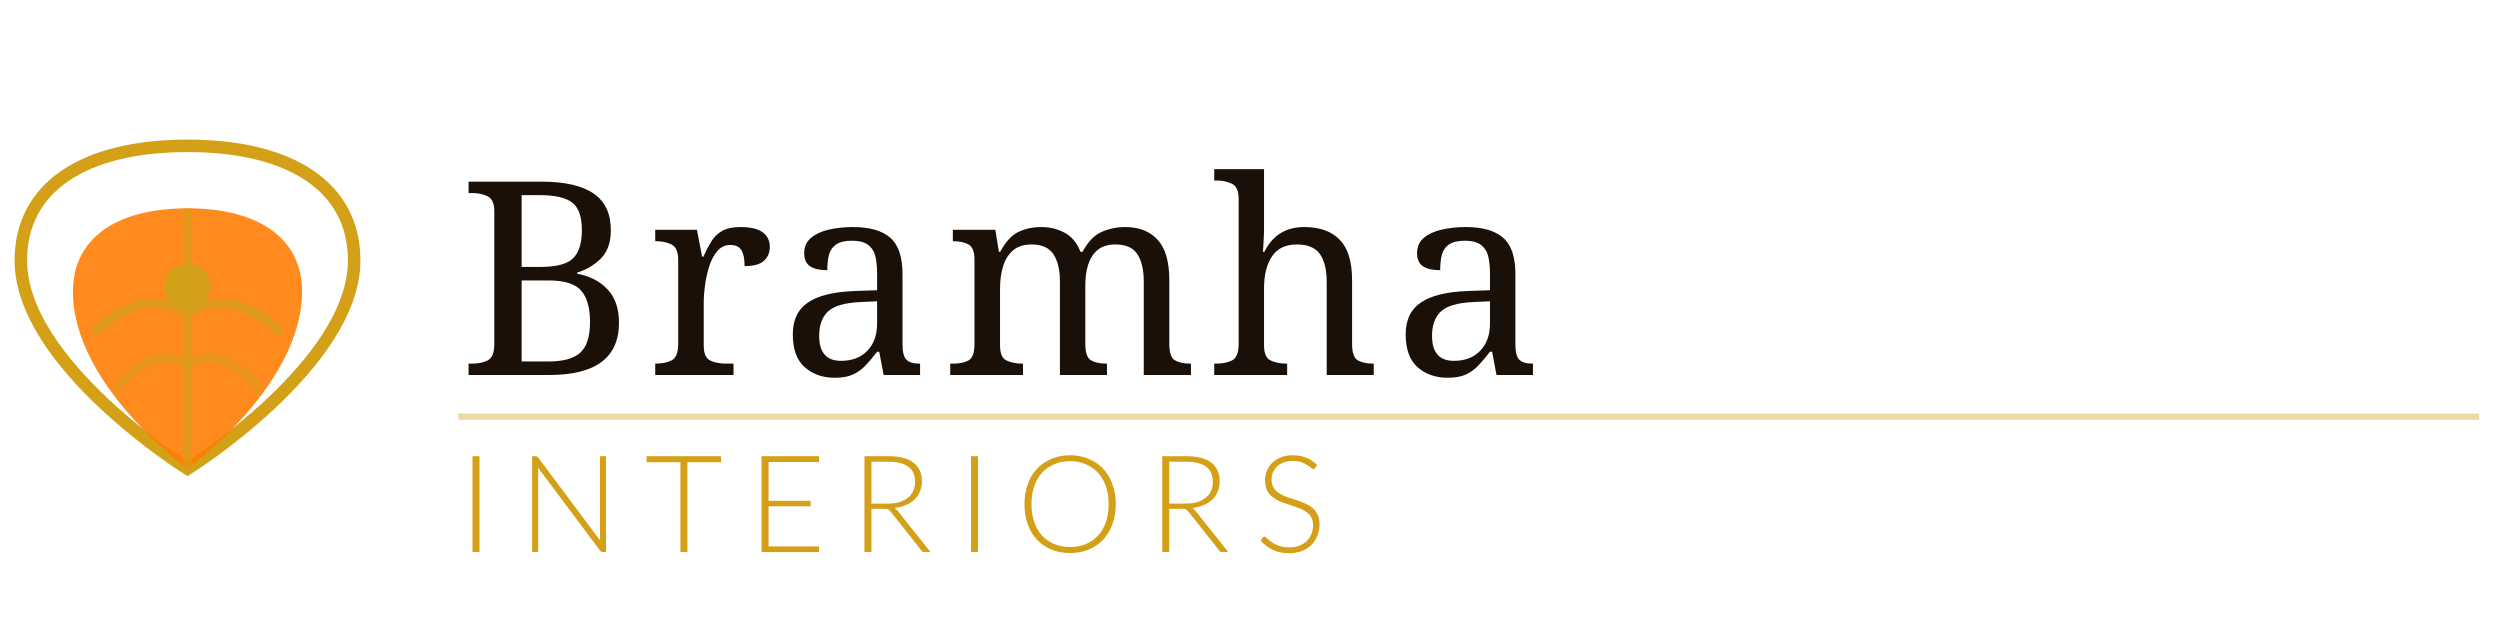
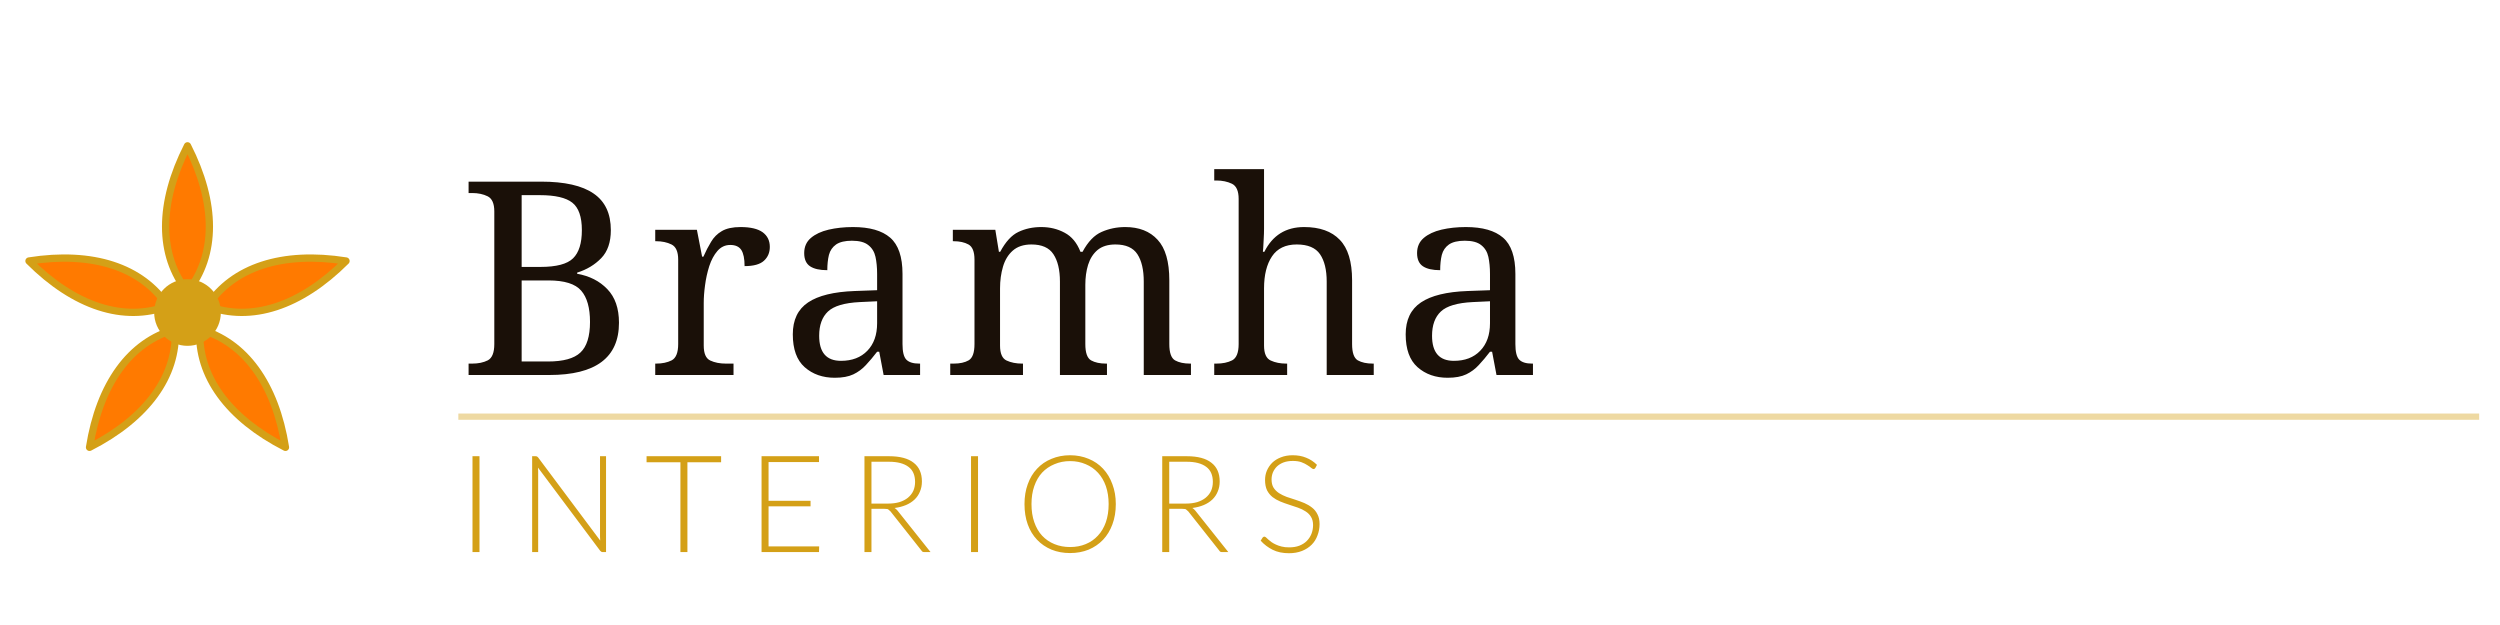
<svg xmlns="http://www.w3.org/2000/svg" width="240" height="60" viewBox="0 0 240 60" fill="none" role="img" aria-label="Bramha Interiors Logo">
-   <g transform="translate(0, 12)">
-     <path d="M18 33C18 33 2 23 2 13C2 6 8 2 18 2C28 2 34 6 34 13C34 23 18 33 18 33Z" fill="none" stroke="#D4A017" stroke-width="1.2" />
-     <path d="M18 33C18 33 7 25 7 16C7 11 11 8 18 8C25 8 29 11 29 16C29 25 18 33 18 33Z" fill="#FF7A00" opacity="0.88" />
-     <line x1="18" y1="8" x2="18" y2="33" stroke="#D4A017" stroke-width="0.9" opacity="0.65" />
-     <circle cx="18" cy="15.5" r="2.2" fill="#D4A017" />
-     <path d="M9 20 Q13.5 15.5 18 18 Q22.5 15.5 27 20" stroke="#D4A017" stroke-width="0.9" fill="none" opacity="0.75" />
-     <path d="M11 25.5 Q14.5 21 18 23 Q21.5 21 25 25.5" stroke="#D4A017" stroke-width="0.9" fill="none" opacity="0.5" />
+   <g transform="translate(18 30)">
+     <g fill="#FF7A00" stroke="#D4A017" stroke-width="0.7" stroke-linejoin="round">
+       <path d="M0 -16 C2.8 -10.5, 2.8 -5.5, 0 -2 C-2.8 -5.5, -2.8 -10.5, 0 -16 Z" />
+       <path d="M0 -16 C2.8 -10.5, 2.8 -5.5, 0 -2 C-2.8 -5.5, -2.8 -10.5, 0 -16 Z" transform="rotate(72)" />
+       <path d="M0 -16 C2.8 -10.5, 2.8 -5.5, 0 -2 C-2.8 -5.5, -2.8 -10.5, 0 -16 Z" transform="rotate(144)" />
+       <path d="M0 -16 C2.8 -10.5, 2.8 -5.5, 0 -2 C-2.8 -5.5, -2.8 -10.5, 0 -16 Z" transform="rotate(216)" />
+       <path d="M0 -16 C2.8 -10.5, 2.8 -5.5, 0 -2 C-2.8 -5.5, -2.8 -10.5, 0 -16 Z" transform="rotate(288)" />
+     </g>
+     <circle r="3.2" fill="#D4A017" />
  </g>
  <text x="44" y="36" font-family="'Yatra One', 'Georgia', serif" font-size="26" font-weight="400" letter-spacing="0.04em" fill="#1A1008">Bramha</text>
  <text x="44" y="53" font-family="'Lato', 'Helvetica Neue', sans-serif" font-size="13" font-weight="300" letter-spacing="0.18em" fill="#D4A017">INTERIORS</text>
  <line x1="44" y1="40" x2="238" y2="40" stroke="#D4A017" stroke-width="0.6" opacity="0.4" />
</svg>
